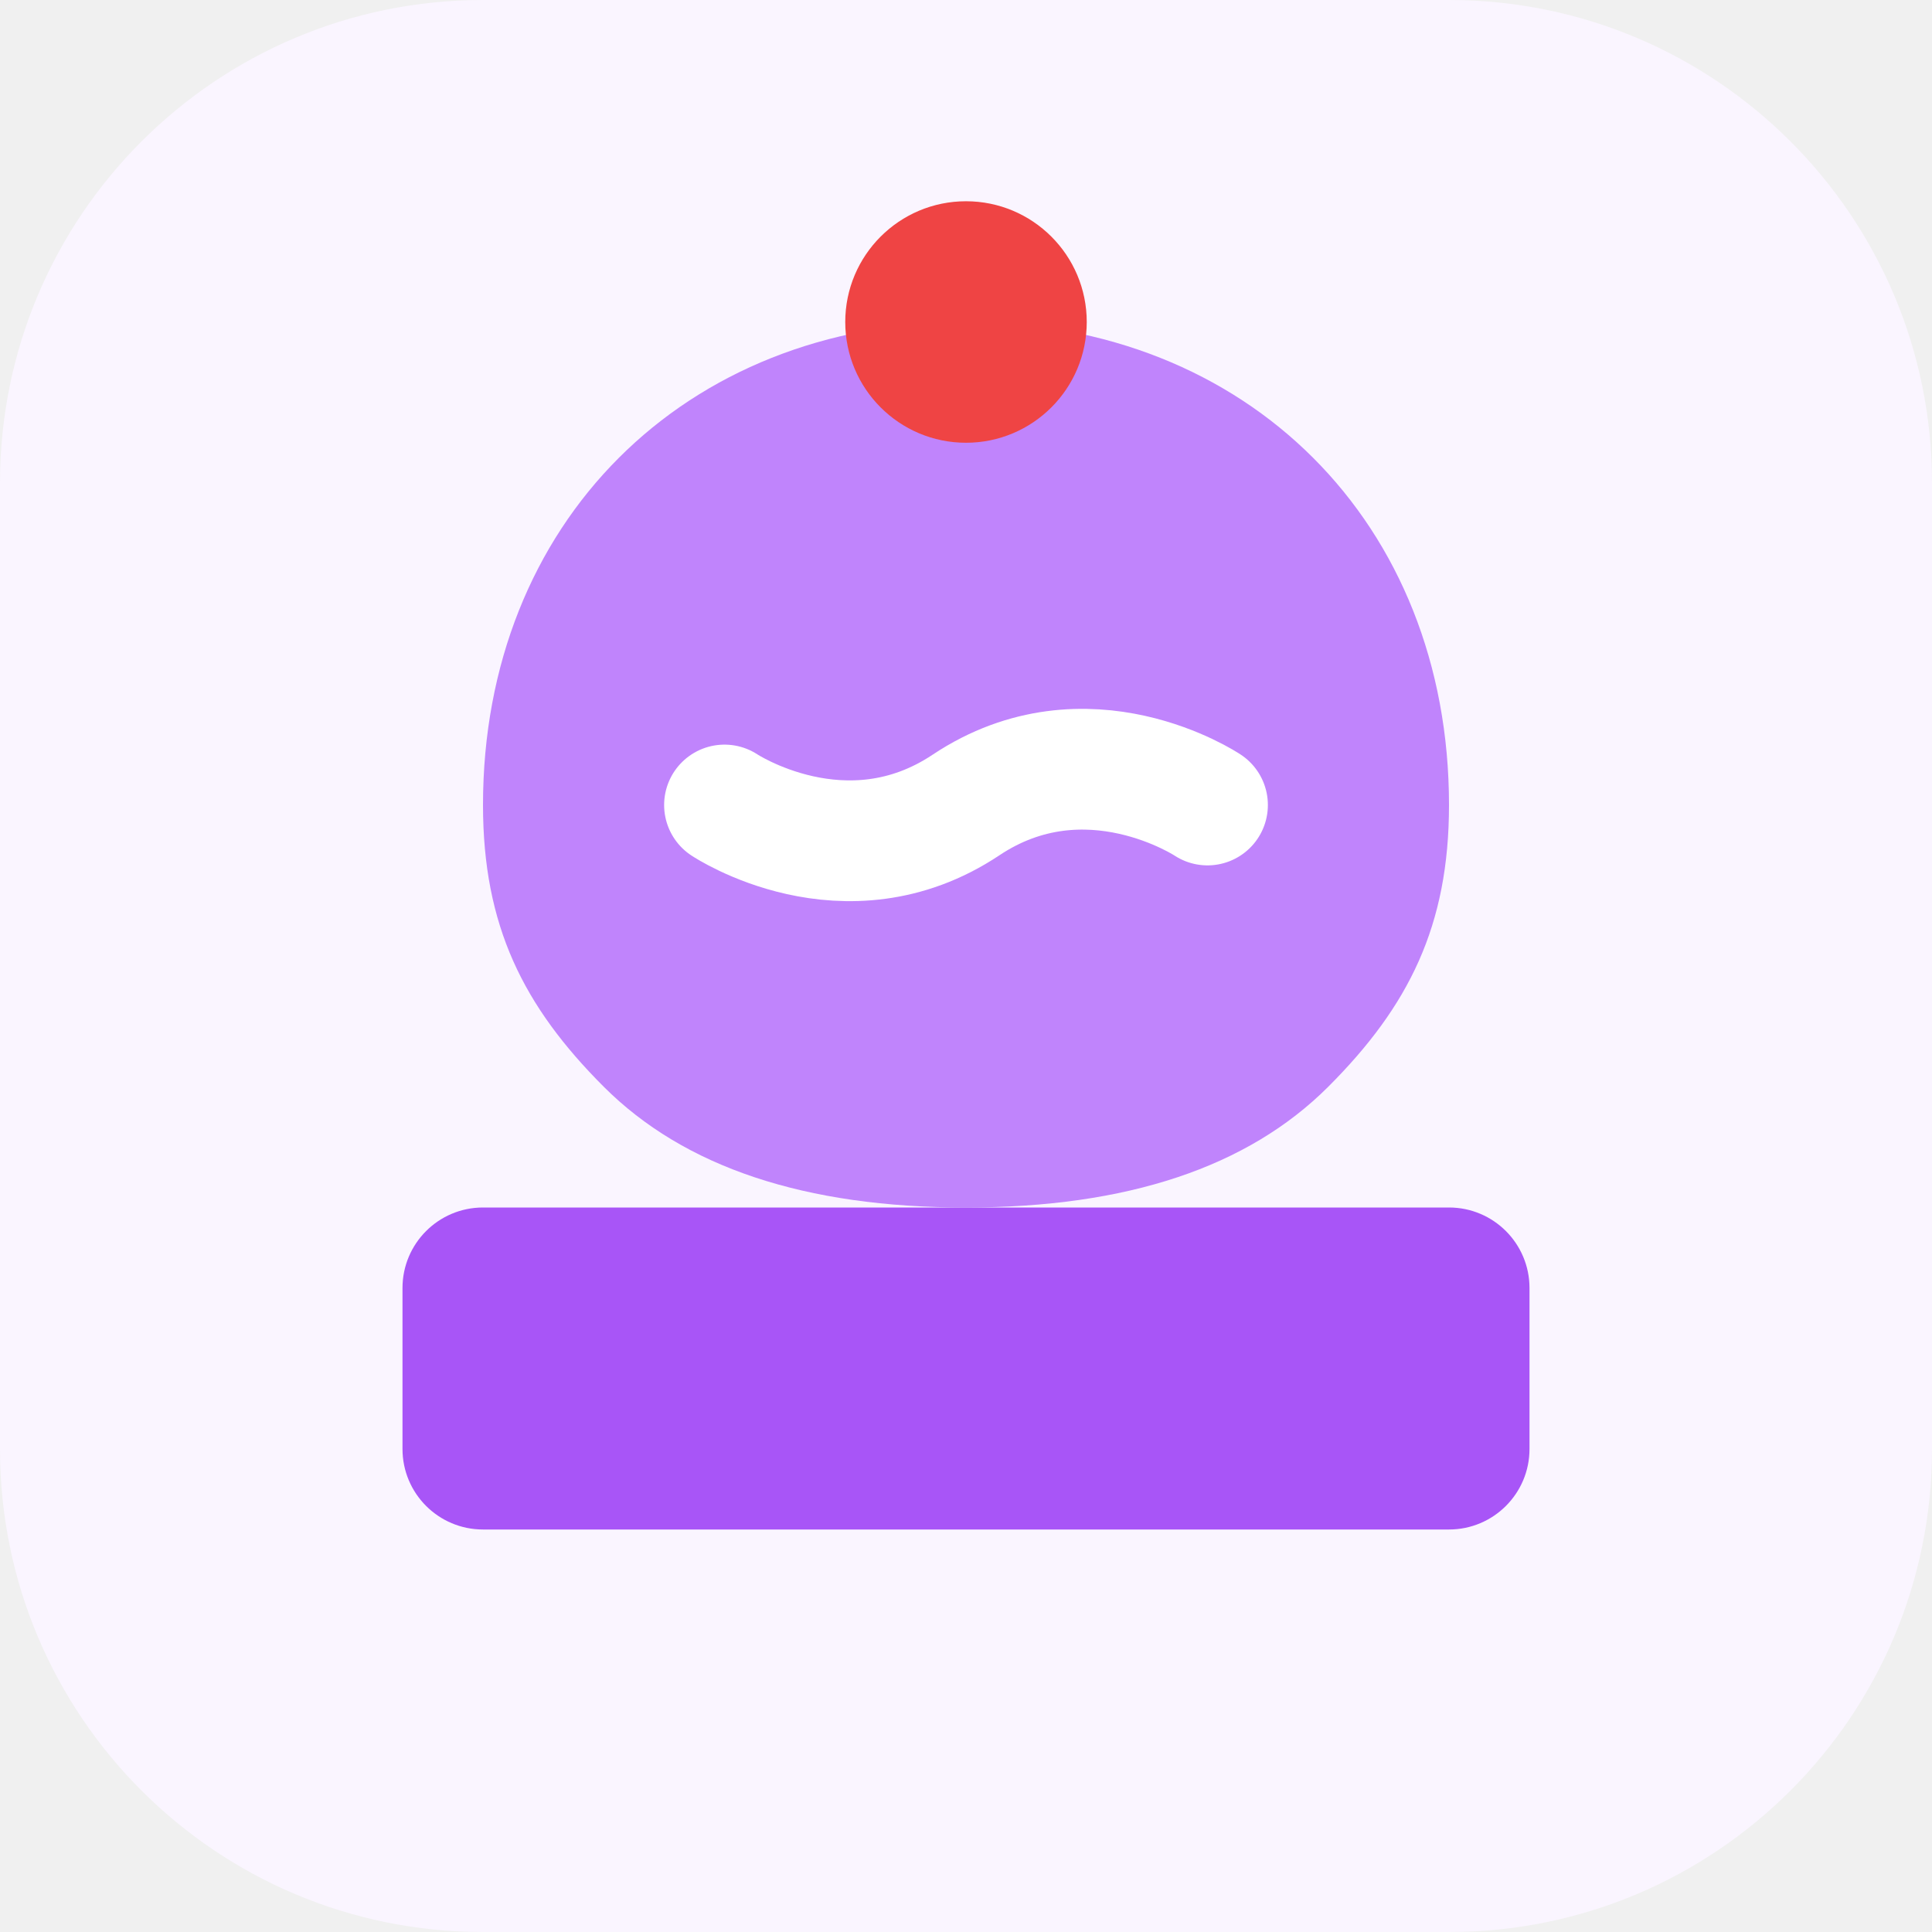
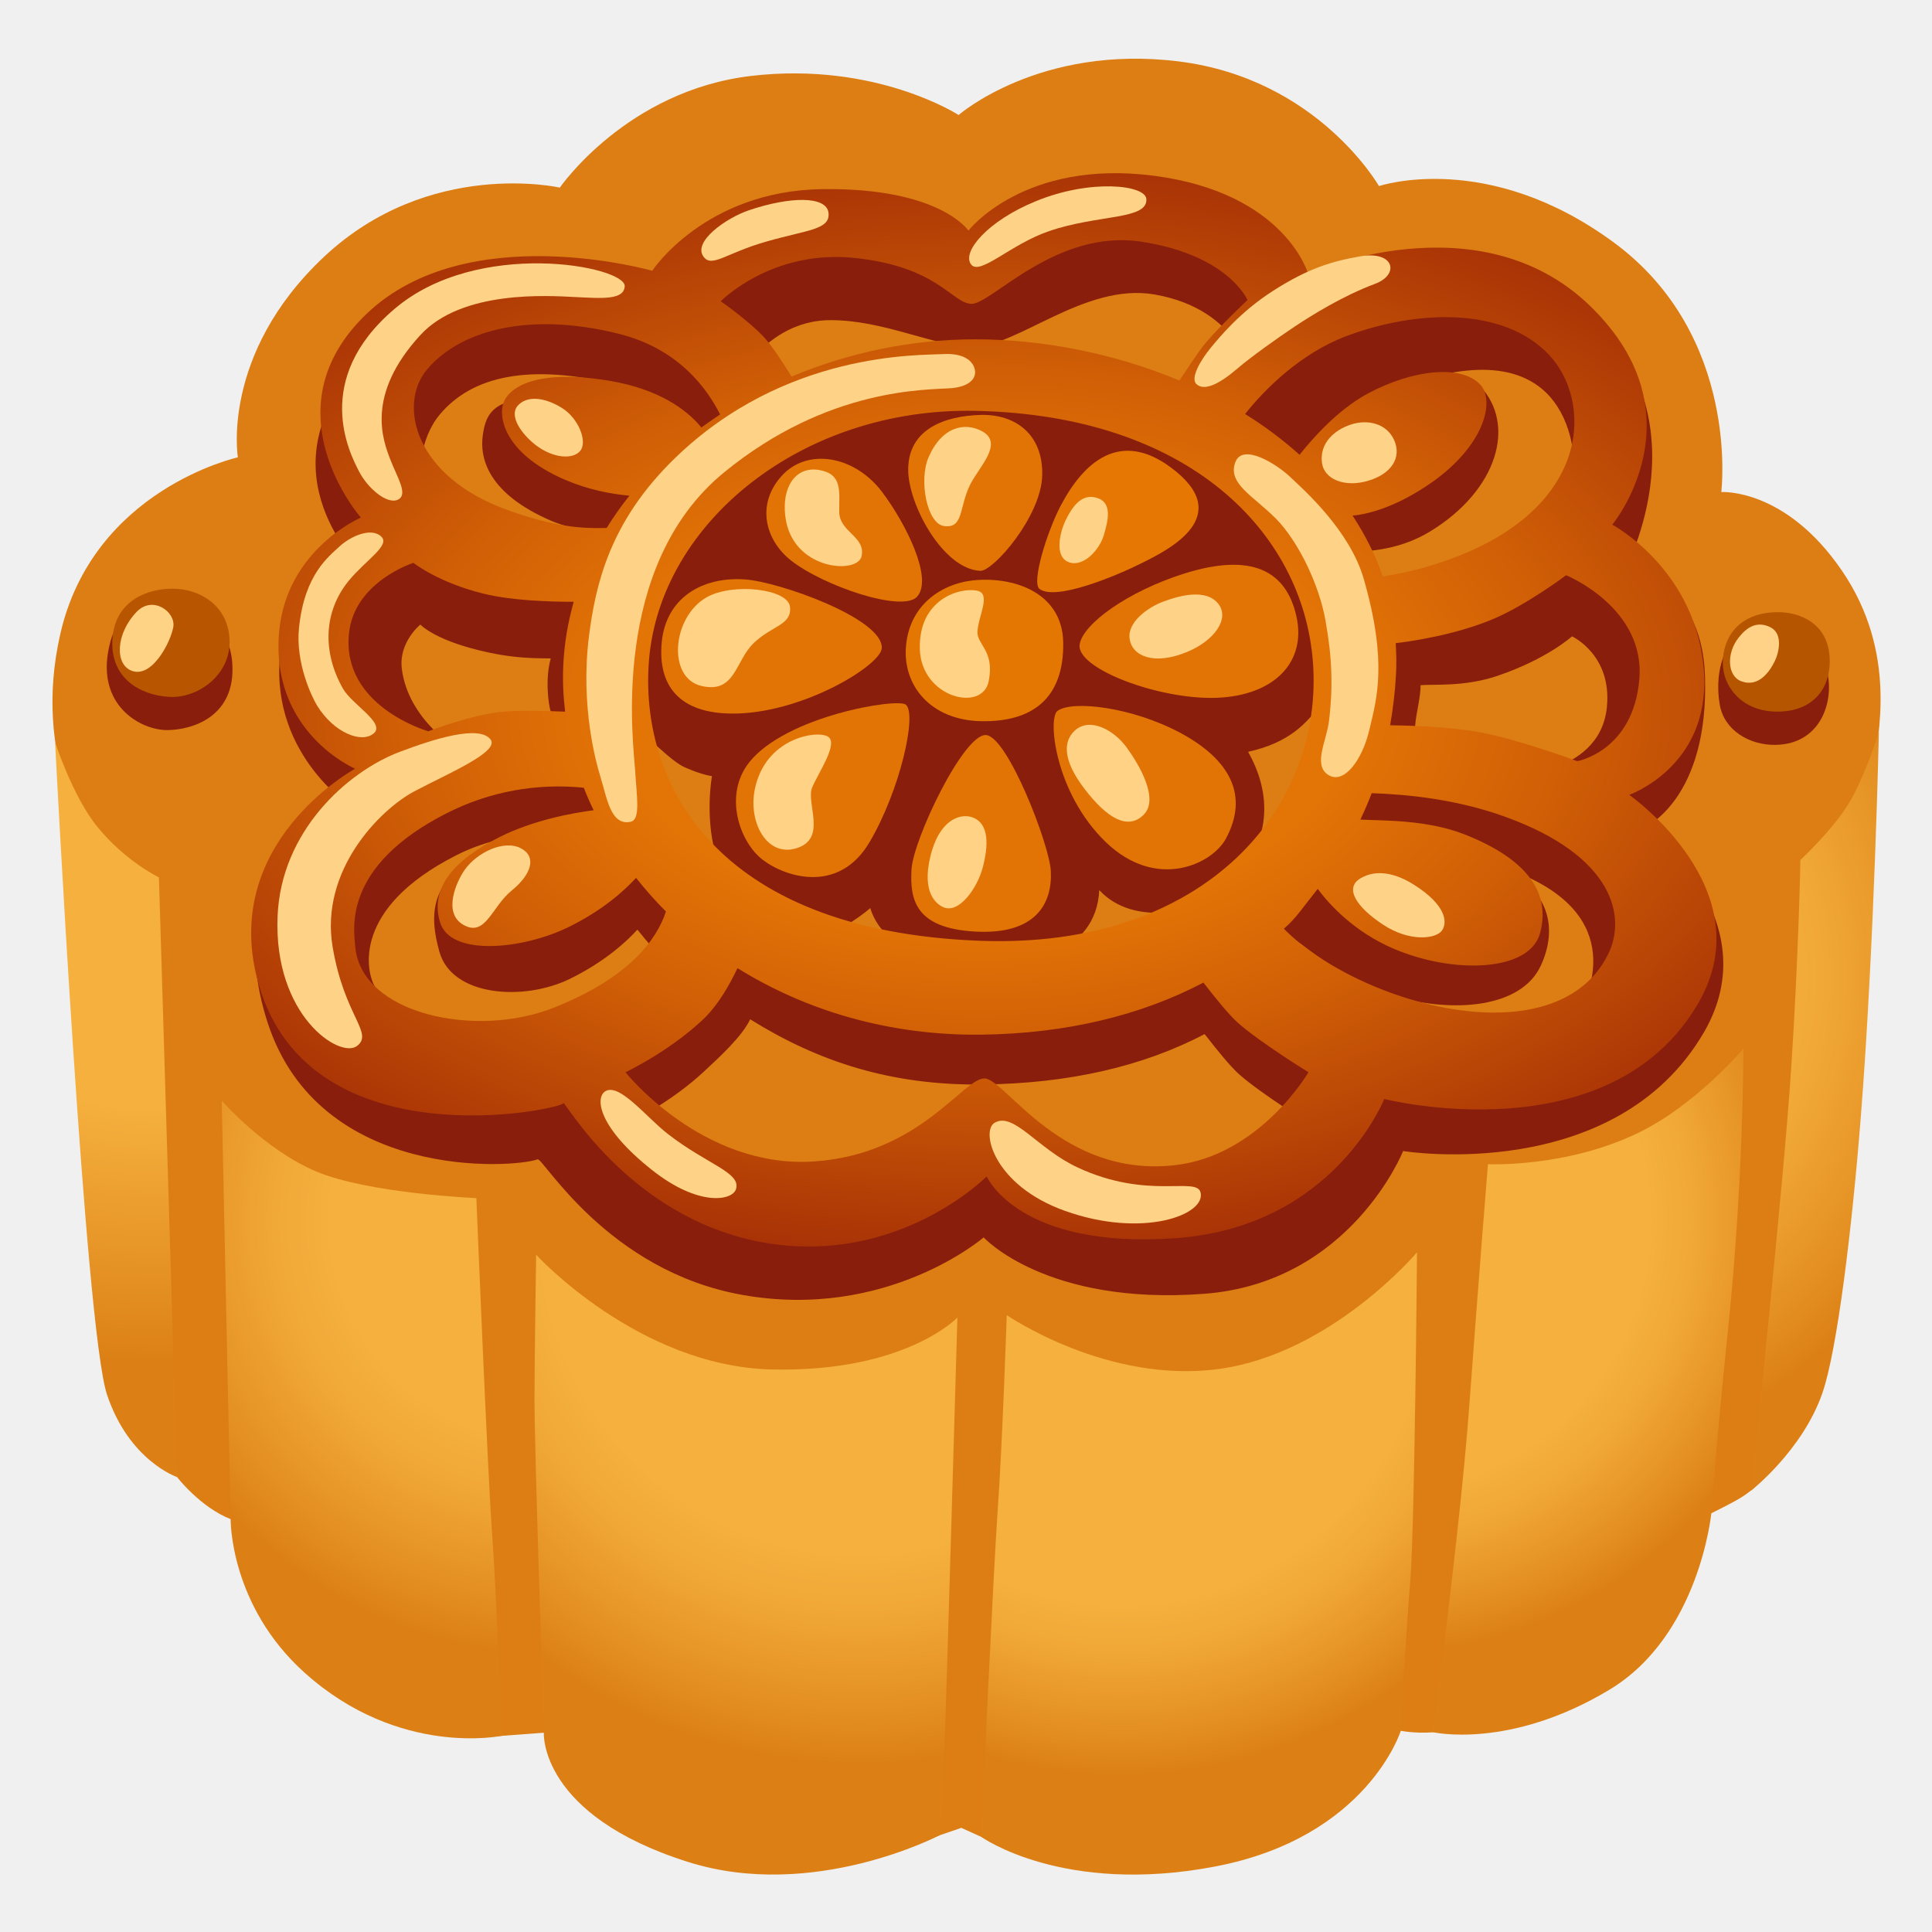
- <svg xmlns="http://www.w3.org/2000/svg" viewBox="0 0 24 24" width="100%" height="100%">
-   <rect width="24" height="24" rx="6" fill="#FAF5FF" />
-   <path d="M12 4C8.5 4 6 6.5 6 10C6 11.5 6.5 12.5 7.5 13.5C8.5 14.5 10 15 12 15C14 15 15.5 14.5 16.5 13.5C17.5 12.5 18 11.5 18 10C18 6.5 15.5 4 12 4Z" fill="#C084FC" />
-   <rect x="5" y="15" width="14" height="4" rx="1" fill="#A855F7" />
-   <circle cx="12" cy="4" r="1.5" fill="#EF4444" />
-   <path d="M9 10C9 10 10.5 11 12 10C13.5 9 15 10 15 10" stroke="#FFFFFF" stroke-width="1.5" stroke-linecap="round" fill="none" />
+ <svg xmlns="http://www.w3.org/2000/svg" width="800px" height="800px" viewBox="0 0 128 128" aria-hidden="true" role="img" class="iconify iconify--noto" preserveAspectRatio="xMidYMid meet">
+   <path d="M3.98 42.07c-.88 3.92-.53 7.38.44 10.36c1.12 3.41 2.97 6.07 2.97 6.07l4.34 39.36s1.55 2.01 3.56 2.79c2.01.77 17.2 14.41 17.2 14.41l4.18-.31l23.37 7.6l3.65-1.25l2.98 1.35l21.14-5.38l5-2.4s.96.19 2.11.1c1.15-.1 6.05-2.21 6.05-2.21l12.4-12.3s.73-.35 1.54-.79c1.1-.59 1.54-1.14 1.54-1.14l1.92-8.74s5.46-36.16 5.74-38.47c.29-2.31 1.66-7.85-2.09-13.33s-7.98-5.19-7.98-5.19s1.29-10.33-7.1-16.52c-8.4-6.2-15.58-3.75-15.58-3.75S87.32 5.22 78.1 4.07S63.51 7.62 63.51 7.62s-5.48-3.56-13.74-2.59s-12.68 7.4-12.68 7.4s-8.64-1.97-15.63 4.59c-6.85 6.44-5.7 13.28-5.7 13.28S6.14 32.41 3.98 42.07z" fill="#dc7e13" />
+   <radialGradient id="IconifyId17ecdb2904d178eab14156" cx="91.276" cy="80.82" r="31.455" gradientUnits="userSpaceOnUse">
+     <stop offset=".572" stop-color="#f5b03e" />
+     <stop offset=".671" stop-color="#f0a736" />
+     <stop offset=".833" stop-color="#e38e21" />
+     <stop offset=".912" stop-color="#dc8015" />
+   </radialGradient>
+   <path d="M98.58 77.13s5.19.25 10.01-2.1c3.79-1.85 6.92-5.56 6.92-5.56s0 8.65-.99 18.28c-.89 8.65-1.14 12.5-1.14 12.5s-.78 8.12-6.77 11.71c-6.63 3.98-11.68 2.8-11.68 2.8s1.8-13.3 2.41-21.58s1.24-16.05 1.24-16.05z" fill="url(#IconifyId17ecdb2904d178eab14156)" />
+   <radialGradient id="IconifyId17ecdb2904d178eab14157" cx="74.224" cy="85.836" r="33.887" gradientUnits="userSpaceOnUse">
+     <stop offset=".603" stop-color="#f5b03e" />
+     <stop offset=".7" stop-color="#f0a736" />
+     <stop offset=".859" stop-color="#e38e21" />
+     <stop offset=".936" stop-color="#dc8015" />
+   </radialGradient>
+   <path d="M66.7 87.13s6.68 4.6 14.11 3.56c7.43-1.04 13.07-7.72 13.07-7.72s-.15 18.27-.45 21.83s-.62 9.86-.62 9.86s-2.2 7.07-12.3 9S65 121.69 65 121.69s.8-17.34 1.1-21.65c.31-4.3.6-12.91.6-12.91z" fill="url(#IconifyId17ecdb2904d178eab14157)" />
+   <radialGradient id="IconifyId17ecdb2904d178eab14158" cx="98.883" cy="64.804" r="36.364" gradientUnits="userSpaceOnUse">
+     <stop offset=".489" stop-color="#f5b03e" />
+     <stop offset=".61" stop-color="#f0a736" />
+     <stop offset=".81" stop-color="#e38e21" />
+     <stop offset=".906" stop-color="#dc8015" />
+   </radialGradient>
+   <path d="M119.28 56.98s2.23-2.08 3.27-3.86c1.04-1.78 1.93-4.6 1.93-4.6s-.3 14.09-1.19 25.39c-.58 7.44-1.57 15.54-2.55 18.38c-1.32 3.81-4.73 6.47-4.73 6.47s2.13-19.91 2.65-27.82s.62-13.96.62-13.96z" fill="url(#IconifyId17ecdb2904d178eab14158)" />
+   <radialGradient id="IconifyId17ecdb2904d178eab14159" cx="57.004" cy="81.82" r="37.39" gradientUnits="userSpaceOnUse">
+     <stop offset=".564" stop-color="#f5b03e" />
+     <stop offset=".672" stop-color="#f0a736" />
+     <stop offset=".85" stop-color="#e38e21" />
+     <stop offset=".936" stop-color="#dc8015" />
+   </radialGradient>
+   <path d="M35.52 83.13s6.77 7.4 15.62 7.6s12.29-3.44 12.29-3.44s-.73 25.21-.83 27.81c-.1 2.6-.35 6.49-.35 6.49s-8.35 4.38-16.63 1.78c-9.9-3.11-9.59-8.55-9.59-8.55s-.62-18.89-.62-22.12c.01-3.22.11-9.57.11-9.57z" fill="url(#IconifyId17ecdb2904d178eab14159)" />
+   <radialGradient id="IconifyId17ecdb2904d178eab14160" cx="36.411" cy="80.888" r="30.528" gradientUnits="userSpaceOnUse">
+     <stop offset=".475" stop-color="#f5b03e" />
+     <stop offset=".609" stop-color="#f0a736" />
+     <stop offset=".83" stop-color="#e38e21" />
+     <stop offset=".936" stop-color="#dc8015" />
+   </radialGradient>
+   <path d="M14.69 72.92s2.81 3.23 6.25 4.69s10.62 1.77 10.62 1.77s.73 17.92 1.04 22.19c.31 4.27.65 13.43.65 13.43s-6.79 1.45-13.05-4.16c-5-4.48-4.92-10.19-4.92-10.19l-.59-27.73z" fill="url(#IconifyId17ecdb2904d178eab14160)" />
+   <radialGradient id="IconifyId17ecdb2904d178eab14161" cx="10.465" cy="52.301" r="40.466" gradientUnits="userSpaceOnUse">
+     <stop offset=".522" stop-color="#f5b03e" />
+     <stop offset=".842" stop-color="#e28c1f" />
+     <stop offset=".936" stop-color="#dc8015" />
+   </radialGradient>
+   <path d="M10.53 58.13l1.2 39.73s-3.18-1.08-4.64-5.46c-1.46-4.37-3.44-43.23-3.44-43.23s1.17 3.62 2.81 5.62c1.88 2.3 4.07 3.34 4.07 3.34z" fill="url(#IconifyId17ecdb2904d178eab14161)" />
+   <path d="M11.71 39.65s-3.85-.83-4.56 3.62c-.58 3.61 2.26 5.1 3.91 5.1s4.57-.87 4.33-4.42c-.16-2.52-2.26-4.22-3.68-4.3z" fill="#891e0c" />
+   <path d="M11.42 39c-1.54 0-3.79.71-3.97 3.32s1.84 3.73 3.73 3.85c1.9.12 4.09-1.42 4.03-3.73S13.25 39 11.42 39z" fill="#b85500" />
+   <path d="M8.75 44.45c1.34.47 2.55-1.9 2.73-2.9c.18-1.01-1.36-2.13-2.43-1.01c-1.37 1.42-1.48 3.49-.3 3.91z" fill="#fed386" />
+   <path d="M114.66 42.6s-1.17 1.43-.72 4.09c.29 1.7 1.97 2.68 3.67 2.66c3.17-.03 4.06-3.2 3.32-5.29s-6.27-1.46-6.27-1.46z" fill="#891e0c" />
+   <path d="M117.62 40.56c-2.52.09-3.48 1.76-3.48 3.35s1.24 3.12 3.35 3.23c2.42.12 3.83-1.34 3.73-3.56c-.1-2.22-1.91-3.08-3.6-3.02z" fill="#b65500" />
+   <path d="M117.26 41.54c-.87-.41-1.53.02-2.06.69c-.84 1.05-.76 2.55.15 2.9c1.17.45 1.91-.66 2.24-1.34c.27-.57.57-1.83-.33-2.25z" fill="#ffd288" />
+   <path d="M109.07 54.75s4.15-1.91 3.89-9.93c-.22-6.85-5.46-6.75-5.46-6.75s5.5-9.76-1.92-16.99c-7.42-7.23-18.83.46-18.83.46s-1.62-5.04-10.27-6.18c-8.65-1.14-12.17 3.61-12.17 3.61s-1.81-3.04-9.6-2.95c-7.8.1-11.41 5.32-11.41 5.32S30 17.37 23.77 24.16C17.2 31.31 24 37.7 24 37.7s-4.99.32-5.46 5.83c-.57 6.65 4.92 10.05 4.92 10.05s-9.28 3.31-5.72 14.2c3.42 10.45 16.18 9.63 17.88 9.03c.36-.13 4.62 7.39 13.56 8.98c9.6 1.71 15.99-3.81 15.99-3.81s4.12 4.52 14.58 3.74c9.73-.72 13.21-9.46 13.21-9.46s14.05 2.28 19.95-7.9c4.32-7.51-3.84-13.61-3.84-13.61zm-2.61-7.9c-.48 4.76-6.98 4.6-6.98 4.6s1.34 1-1.21.51c-2.17-.42-4.04-.5-4.9-.51c.19-1.1.33-2.23.39-3.39c.04-.7.39-1.99.35-2.66c.84-.09 2.92.13 5.15-.64c3.27-1.12 4.89-2.6 4.89-2.6s2.66 1.22 2.31 4.69zM91.17 26.33c4.48-2.02 8.82-2.7 11.27-.31c2.93 2.86 3.14 10.58-5.41 14.11c-1.84.76-3.64 1.22-5.33 1.48c-.49-1.44-1.76-3.75-2.59-5c1.15-.1 3.38-.02 5.64-1.4c4.48-2.73 5.73-7.09 3.29-9.65c-1.25-1.31-4.34 2.32-7.37 3.95c-2.02 1.09-3.73 3.08-4.49 4.04c-1.11-.99-1.13-1.48-1.2-1.89c1.26-1.58 3.75-4.22 6.19-5.33zM45.42 50.86c1.12.49 1.75.56 1.75.56s-1.89 10.18 7.42 10.37c1.14.02 3-1.56 3.07-1.63c.02 0 .7 3.59 6.92 3.84c3.42.14 8.04-.77 8.25-5.03c2.31 2.52 6.83 1.47 8.53-.21c3.01-2.98 2.87-6.22 1.33-8.95c2.87-.63 3.86-2.04 4.4-2.59c.76 9.57-6.92 19.72-21.99 19.15c-15.81-.6-21.54-9.93-22.11-17.4c.72.58 1.64 1.55 2.43 1.89zm9.6-29.65c3.55 0 6.8 1.71 9.36 1.77c2.97.07 7.48-4.28 12.11-3.47c5.73 1 6.38 5.43 6.38 5.43s-2.51.59-3.25 1.65c-.4.57-.89 1.29-1.39 2.05c-4.29-1.79-9.04-2.73-13.53-2.73c-4.19 0-8.38.88-12.17 2.47c-.57-.93-1.3-2.04-1.82-2.61c-.99-1.07-1.34-1.37-1.34-1.37s1.95-3.19 5.65-3.19zm-25.89 6.26c2.14-2.55 5.91-3.44 11.9-1.96c4.02.99 5.9 3.64 6.77 5.36c-.42.28-.84.57-1.24.86c-.98-1.19-6.03-4.53-9.22-5.07c-4.7-.8-5.16.83-5.35 2.15c-.23 1.57.36 3.9 4.54 5.7c1.53.66 5.18 1.28 6.4 1.4c-.55.69-2.19 1.75-2.65 2.49c-1.65.04-4.15-.12-7.37-.98c-6.17-1.64-5.73-7.63-3.78-9.95zm-2.51 16.82c-.21-1.75 1.23-2.91 1.23-2.91s.87.97 3.91 1.71c1.85.45 3.09.53 4.73.53c-.38 1.33-.16 3.02-.01 3.5c.3.98.76 2.59.87 3.61c-1.36-.06-2.76-.24-3.79-.16c-2.14.16-3.15-.86-3.15-.86s-3.38-1.99-3.79-5.42zm10.14 25.9c-5.17 2.05-9.3-.37-11.93-4.84c-.56-.94-1.55-5.16 5.39-8.68c3.57-1.81 6.41-1.27 8.55-1.05c.19.5.41 1 .65 1.49c-1.4.18-5.66-1.32-7.88-.21c-3.11 1.56-3.07 3.88-2.43 6.15c.83 2.98 5.59 3.29 8.63 1.81c2.33-1.14 3.76-2.47 4.49-3.27c.61.77 1.27 1.52 1.98 2.23c-.6 1.84-2.4 4.36-7.45 6.37zM77.9 80.62c-7.47.82-11.17-5.67-12.56-5.75c-1.4-.08-4.28 5.03-11.33 5.5c-7.39.49-12.48-5.91-12.48-5.91s2.79-1.31 5.09-3.45c1.01-.94 2.55-2.34 3.08-3.48c4.49 2.8 9.33 4.4 15.44 4.32c5.65-.07 10.56-1.18 14.67-3.34c.86 1.11 1.72 2.16 2.28 2.66c1.48 1.31 4.68 3.28 4.68 3.28S83.56 80 77.9 80.62zm26.29-12.77c-3.3 5.03-7.58 3.7-13.48 1.44c-3.14-1.21-6.62-3.33-7.82-4.57c1.09-.94 2.33-1.12 3.22-2.24c1.51 1.16 3.75 2.79 6.05 3.47c4.15 1.22 8.64.83 9.93-1.99c1.11-2.42.76-5.29-3.55-6.98c-2.5-.98-6.76.83-8.33.75c.27-.57.52-1.15.75-1.75c2.41.08 5.66.44 8.86 1.57c7.73 2.7 5.93 7.91 4.37 10.3z" fill="#891e0c" />
+   <radialGradient id="IconifyId17ecdb2904d178eab14162" cx="65.174" cy="47.021" r="42.543" gradientTransform="matrix(-.00503 -1 1.7181 -.00863 -15.285 112.6)" gradientUnits="userSpaceOnUse">
+     <stop offset=".333" stop-color="#e37406" />
+     <stop offset=".528" stop-color="#d05f06" />
+     <stop offset=".93" stop-color="#9f2806" />
+     <stop offset=".936" stop-color="#9e2706" />
+   </radialGradient>
+   <path d="M107.94 52.66s5.3-1.85 4.96-8.01c-.38-6.85-6.08-9.89-6.08-9.89s5.98-7.23-1.44-14.46s-18.72-2.18-18.72-2.18s-1.51-5.33-10.17-6.47c-8.65-1.14-12.33 3.63-12.33 3.63s-1.87-2.85-9.66-2.75c-7.8.1-11.29 5.41-11.29 5.41s-12.26-3.52-18.92 2.85c-6.66 6.37-.38 13.5-.38 13.5s-4.94 2.09-5.42 7.61c-.57 6.65 5.04 9.03 5.04 9.03s-9.13 4.94-6.37 14.36c3.45 11.78 20.16 8.18 20.16 7.8s4.28 7.61 13.22 9.22s14.83-4.37 14.83-4.37s2.09 4.85 12.55 4.09c10.46-.76 13.79-9.22 13.79-9.22s14.93 3.8 20.82-6.37c4.34-7.53-4.59-13.78-4.59-13.78zm.67-7.65c-.41 4.76-4.11 5.42-4.11 5.42s-3.78-1.4-6.32-1.89c-2.17-.42-5.22-.48-6.08-.49c.19-1.1.33-2.23.39-3.39c.04-.7.02-1.38-.02-2.05c.84-.09 3.97-.53 6.53-1.63c2.19-.94 4.76-2.87 4.76-2.87s5.26 2.14 4.85 6.9zM89.22 22.26c4.6-1.72 10.35-1.97 13.39 1.23c2.82 2.97 2.87 9.69-5.67 13.22c-1.84.76-3.64 1.22-5.33 1.48c-.49-1.44-1.18-2.78-2-4.03c1.15-.1 3-.64 5.18-2.15c3.58-2.49 4.28-5.47 3.27-6.54c-1.25-1.32-4.44-1.01-7.47.62c-2.02 1.09-3.73 3.08-4.49 4.04a25.52 25.52 0 0 0-3.61-2.7c1.25-1.58 3.64-4.01 6.73-5.17zM43 43.71c.76-9.1 10.14-16.72 21.61-16.49c14.22.28 21.7 8.08 22.37 16.59c.76 9.57-6.99 19.08-22.06 18.52C47.18 61.66 42.34 51.65 43 43.71zm13.62-26.62c5.5.57 6.41 2.96 7.72 3.04c1.31.08 5.58-5.01 11.33-4.11c5.75.9 6.98 3.86 6.98 3.86s-2.38 2.23-3.12 3.28c-.4.57-.89 1.29-1.39 2.05c-4.29-1.79-9.04-2.73-13.53-2.73c-4.19 0-8.38.88-12.17 2.47c-.57-.93-1.3-2.04-1.82-2.61c-.99-1.07-2.87-2.38-2.87-2.38s3.37-3.45 8.87-2.87zm-28.33 7.39c2.14-2.55 6.65-3.86 12.65-2.38c4.02.99 5.9 3.64 6.77 5.36c-.42.28-.84.57-1.24.86c-.98-1.19-2.82-2.53-6.02-3.08c-4.7-.8-6.62.31-7.08 1.4c-.35.82-.13 3.33 4.05 5.14c1.53.66 3.05.95 4.28 1.06c-.55.69-1.05 1.4-1.51 2.14c-1.65.04-3.37-.05-6.51-1.17c-6.24-2.21-7.33-7.02-5.39-9.33zm-5.17 17.49c.35-3.44 4.27-4.68 4.27-4.68s1.64 1.31 4.68 2.05c1.85.45 4.3.53 5.94.53c-.38 1.35-.63 2.76-.69 4.22c-.05 1.03 0 2.05.12 3.06c-1.36-.06-2.94-.09-3.97-.01c-2.14.16-5.09 1.31-5.09 1.31s-5.76-1.63-5.26-6.48zm13.55 24.8c-5.17 2.05-12.81.41-13.14-4.11c-.08-1.09-.87-5.27 6.08-8.79a16.34 16.34 0 0 1 9.07-1.68c.19.5.41 1 .65 1.49c-1.4.18-3.97.65-6.2 1.76c-3.11 1.56-4.67 3.43-3.97 5.68c.7 2.26 5.45 1.79 8.49.31c2.33-1.14 3.76-2.47 4.49-3.27c.61.77 1.27 1.52 1.98 2.23c-.61 1.86-2.41 4.38-7.45 6.38zM77.81 77.2c-7.47.82-11.17-5.67-12.56-5.75c-1.4-.08-4.28 5.03-11.33 5.5c-7.39.49-12.48-5.91-12.48-5.91s2.79-1.31 5.09-3.45c1.01-.94 1.8-2.32 2.33-3.45c4.49 2.8 10.03 4.48 16.15 4.41c5.65-.07 10.61-1.29 14.72-3.45c.86 1.11 1.72 2.16 2.28 2.66c1.48 1.31 4.68 3.28 4.68 3.28s-3.23 5.54-8.88 6.16zm28.75-14.02c-2.28 4.69-8.96 4.7-14.86 2.43c-3.14-1.21-5.44-2.84-6.64-4.08c.79-.66 1.35-1.53 2.24-2.64c.83 1.11 2.45 2.85 5 3.95c3.97 1.71 9.03 1.56 9.73-1.01c.7-2.57-.69-4.85-5-6.55c-2.5-.98-5.34-.9-6.9-.98c.27-.57.52-1.15.75-1.75c2.41.08 5.67.41 8.86 1.57c7.21 2.61 8 6.63 6.82 9.06z" fill="url(#IconifyId17ecdb2904d178eab14162)" />
+   <path d="M60.03 42.75c-.26 2.64 1.61 4.96 4.96 5.03c3.36.07 5.52-1.47 5.45-5.24c-.06-3.01-2.8-4.26-5.59-4.12c-2.23.11-4.54 1.47-4.82 4.33z" fill="#e47702" />
+   <path d="M60.77 39.52c1.06-1.21-.76-4.85-2.34-6.94c-1.81-2.39-4.95-2.95-6.66-1.03s-1.03 4.26.62 5.57c2.13 1.69 7.42 3.5 8.38 2.4z" fill="#e27406" />
+   <path d="M60.17 31.12c0 2.31 2.31 6.59 4.78 6.7c.84.04 4.03-3.59 4.1-6.32c.07-2.73-1.79-4.08-4.1-4.01c-2.31.07-4.78.9-4.78 3.63z" fill="#e27406" />
+   <path d="M68.87 39.02c1.08.81 5.1-.87 6.83-1.74c1.74-.87 6.18-3.09 1.9-6.29c-3.4-2.54-5.8-.38-7.32 2.5c-.91 1.73-1.96 5.11-1.41 5.53z" fill="#e57702" />
+   <path d="M71.53 42.7c-.24 1.61 5.34 3.69 9.12 3.53c3.77-.16 5.92-2.36 5.24-5.4c-.68-3.04-2.98-4.22-7.4-2.84c-3.79 1.19-6.76 3.36-6.96 4.71z" fill="#e27406" />
+   <path d="M58.42 42.94c-.05 1.1-4.98 4.17-9.5 4.33c-3.71.13-5.36-1.65-5.08-4.7c.27-2.93 2.65-4.39 5.54-4.18c2.24.16 9.13 2.59 9.04 4.55z" fill="#e27406" />
+   <path d="M60.02 46.69c-.54-.47-7.92.74-10.37 3.8c-1.74 2.18-.65 5.31.89 6.48s5.04 2.25 7.06-1.16s3.17-8.48 2.42-9.12z" fill="#e27406" />
+   <path d="M65.33 48.7c-1.48-.11-4.83 6.92-4.94 8.9c-.11 1.98.22 3.9 4.23 4.12c4.01.22 5.11-1.87 5-4.01c-.09-1.77-2.86-8.9-4.29-9.01z" fill="#e27406" />
+   <path d="M70.06 47.1c-.66.49-.16 5.44 3.19 8.68c3.35 3.24 7.05 1.49 7.97-.22c1.54-2.86.27-5.22-2.97-6.98c-3.25-1.75-7.23-2.2-8.19-1.48z" fill="#e27406" />
+   <path d="M74.84 42.32c.16 1.15 1.6 1.78 3.79.88c1.85-.76 2.85-2.22 2.09-3.19c-.82-1.04-2.58-.55-3.63-.16c-1.04.38-2.41 1.37-2.25 2.47z" fill="#fed287" />
+   <path d="M70.88 37.27c.95.28 1.98-.88 2.25-1.81s.6-2.14-.44-2.47c-.8-.25-1.48.16-2.14 1.59c-.29.64-.77 2.36.33 2.69z" fill="#fed287" />
+   <path d="M61.51 30.32c-.64 1.5-.1 4.37 1.03 4.53c1.33.19.98-1.27 1.76-2.79c.59-1.15 2.2-2.69.78-3.48c-1.15-.64-2.69-.32-3.57 1.74z" fill="#fed287" />
+   <path d="M54.28 31.14c-1.54-.27-2.5 1.09-2.25 3.08c.44 3.57 4.78 3.85 5.05 2.64c.3-1.32-1.48-1.59-1.48-2.97s.21-2.48-1.32-2.75z" fill="#fed287" />
+   <path d="M64.72 39.13c-1.18-.22-3.85.59-3.78 3.84s4.13 4.25 4.56 2.18c.42-2.07-.8-2.43-.74-3.32c.06-1.04.94-2.52-.04-2.7z" fill="#ffd285" />
+   <path d="M46.45 45.44c2.28.55 2.25-1.66 3.49-2.84c1.24-1.18 2.52-1.18 2.4-2.39s-3.82-1.62-5.54-.63c-2.29 1.33-2.59 5.32-.35 5.86z" fill="#ffd285" />
+   <path d="M52.69 56.22c2.18-.6.68-3.01 1.12-4.05c.44-1.04 1.76-2.92 1.04-3.37c-.72-.44-4.17.08-4.85 3.53c-.42 2.18.81 4.41 2.69 3.89z" fill="#ffd285" />
+   <path d="M64.39 54.14c-.76-.25-2.16.12-2.76 2.64c-.54 2.29.33 3.09.88 3.33c1.04.44 2.24-1.28 2.6-2.64c.36-1.37.48-2.93-.72-3.33z" fill="#ffd285" />
+   <path d="M71.2 48.41c-.71.66-.88 1.87.68 3.89c1.48 1.92 2.84 2.72 3.89 1.68c1.04-1.04-.28-3.29-1.12-4.45c-.84-1.16-2.44-2.05-3.45-1.12z" fill="#ffd285" />
+   <path d="M87.58 30.64c.13 1.11 1.49 1.67 3.04 1.22s2.25-1.52 1.76-2.67s-1.79-1.43-2.89-1.06c-1.08.36-2.06 1.21-1.91 2.51z" fill="#fed287" />
+   <path d="M79.27 25.45c.52.48 1.51 0 2.72-1.04c.86-.74 2.68-2.04 3.78-2.77c1.1-.73 3.17-2.03 5.34-2.84c1.64-.62 1.26-2.2-.98-1.82c-1.88.33-3.43.78-5.79 2.29c-2.15 1.38-3.47 2.98-4.14 3.79c-.66.81-1.36 2-.93 2.39z" fill="#fed287" />
+   <path d="M64.33 17.51c.58.79 2.6-1.32 5.18-2.2c3.28-1.12 6.52-.73 6.44-2.12c-.06-.95-3.71-1.34-7.3.13c-3.24 1.32-4.93 3.37-4.32 4.19z" fill="#fed287" />
+   <path d="M46.6 16.99c.55.79 1.47-.22 4.19-.99c2.72-.78 4.23-.78 4.1-1.9c-.13-1.14-2.59-1.08-5.27-.17c-1.51.51-3.72 2.07-3.02 3.06z" fill="#fed287" />
+   <path d="M34.3 26.88c-.6.69.27 1.89 1.17 2.59c1.17.91 2.51.99 2.98.39c.48-.6-.11-2.16-1.25-2.85c-1.21-.74-2.33-.78-2.9-.13z" fill="#fed287" />
+   <path d="M41.39 18.97c-.06.91-1.47.8-3.28.71c-1.81-.09-7.51-.48-10.26 2.52c-3.65 3.97-2.48 6.96-2 8.22c.48 1.25 1.21 2.33.52 2.68c-.69.35-1.99-.71-2.59-1.88c-.62-1.2-3.13-6.07 2.33-10.73c5.53-4.75 15.36-2.85 15.28-1.52z" fill="#fed287" />
+   <path d="M25.26 35.55c.62.58-1.01 1.54-2.15 2.92c-1.68 2.05-1.76 4.73-.39 7.15c.6 1.06 2.84 2.29 2.04 2.97c-.8.68-2.63-.03-3.75-1.84c-.35-.57-1.44-2.83-1.2-5.15c.36-3.57 2-4.75 2.69-5.4c.68-.64 2.08-1.3 2.76-.65z" fill="#fed287" />
+   <path d="M34.53 56.21c-1.14-.61-2.93.28-3.73 1.4c-.56.79-1.48 2.85-.12 3.65c1.48.87 1.88-1.16 3.21-2.25c1.32-1.07 1.68-2.24.64-2.8z" fill="#fed287" />
+   <path d="M32.5 48.99c.63.82-2.85 2.27-5.07 3.45c-2.3 1.23-6.25 5.26-5.39 10.31c.78 4.6 2.74 5.69 1.61 6.55c-1.13.86-5.53-1.99-5.26-8.59c.23-5.65 4.62-9.57 8.05-10.88c2.36-.9 5.31-1.81 6.06-.84z" fill="#fed287" />
+   <path d="M40.1 72.3c-.69.44-.46 2.4 3.09 5.21c3.09 2.45 5.32 2.04 5.57 1.28c.36-1.11-1.9-1.63-4.51-3.66c-1.39-1.07-3.22-3.42-4.15-2.83z" fill="#fed287" />
+   <path d="M65.89 74.39c-.92.55-.05 4.15 4.66 5.83c5.13 1.84 9.36.28 8.99-1.22c-.27-1.07-3.48.52-8.14-1.65c-2.66-1.23-4.24-3.72-5.51-2.96z" fill="#fed287" />
+   <path d="M90.12 58.2c-1.05.64-.28 1.88 1.51 3.06c1.79 1.18 3.53.94 3.91.38s.24-1.69-1.84-3.01c-1.17-.75-2.49-1.09-3.58-.43z" fill="#fed287" />
+   <path d="M81.84 30.63c-.52 1.41 1.18 2.21 2.68 3.72s2.87 4.38 3.29 6.73c.44 2.42.52 4.38.24 6.68c-.16 1.34-1.08 2.92-.05 3.58c1.04.66 2.26-.99 2.73-3.01c.47-2.02 1.22-4.42-.38-9.98c-.92-3.2-3.95-5.88-4.85-6.73c-.88-.85-3.18-2.31-3.66-.99z" fill="#fed287" />
+   <path d="M41.8 54.44c.65-.16.38-1.69.28-3.39s-1.73-13.52 5.9-19.76c6.91-5.65 13.47-5.45 15.02-5.57c1.11-.09 1.65-.56 1.6-1.13c-.05-.56-.61-1.22-2.12-1.13c-1.51.09-10.47-.22-17.81 6.94c-4.25 4.14-5.21 8.28-5.65 11.76c-.59 4.68.51 8.49.75 9.27c.43 1.36.67 3.33 2.03 3.01z" fill="#fed287" />
</svg>
